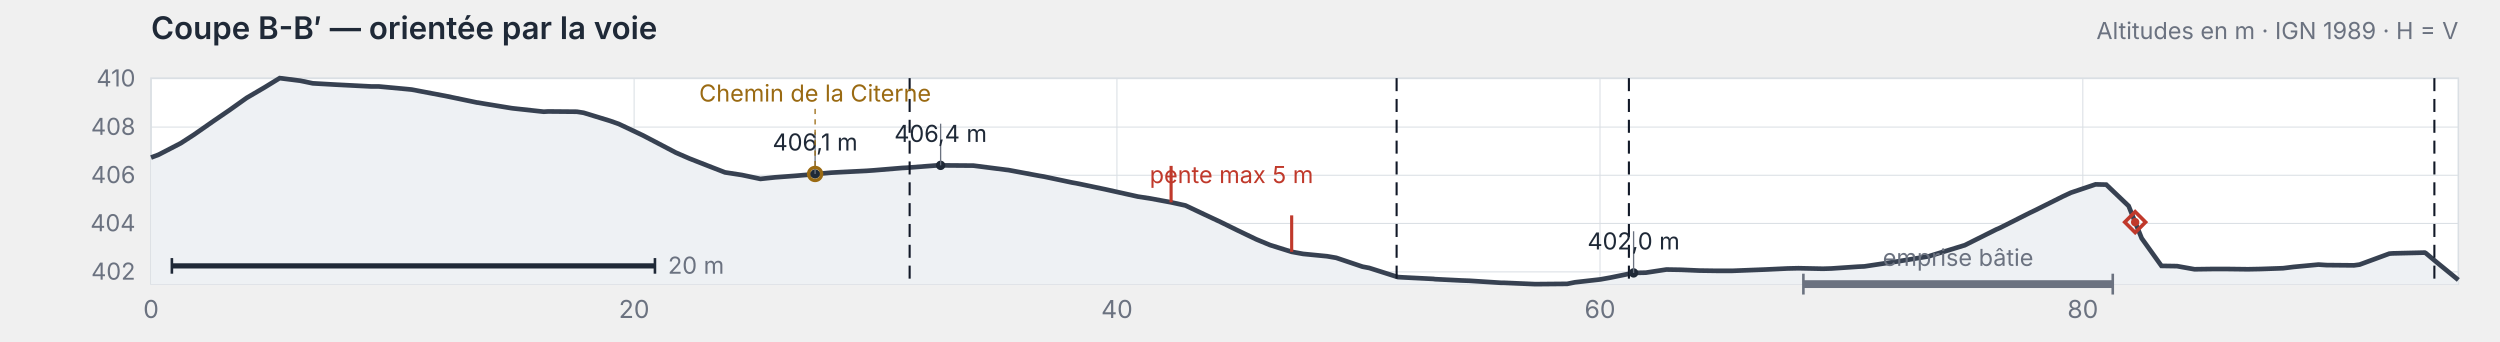
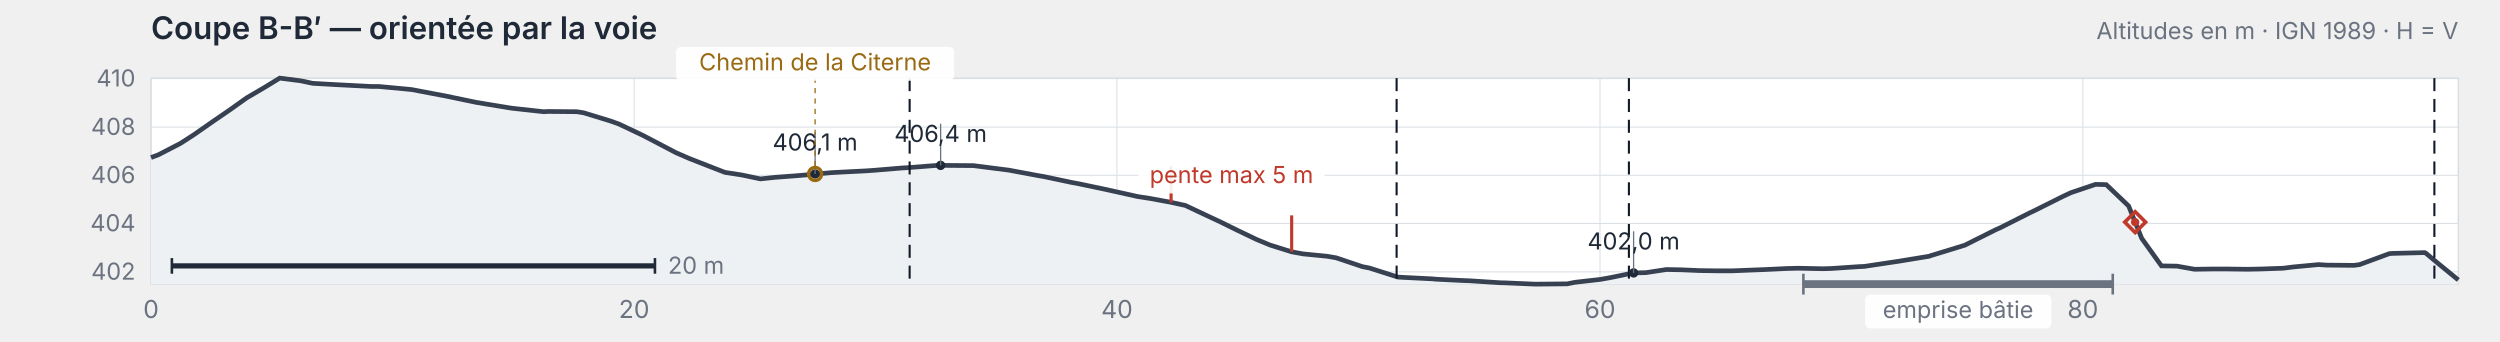
<svg xmlns="http://www.w3.org/2000/svg" viewBox="0 0 960 131" width="960" height="131" role="img" aria-label="Coupe B-B′ — orientée par la voie" font-family="Inter, Helvetica, Arial, sans-serif" data-plot-x0="58.0" data-plot-x1="944.0" style="background:#ffffff">
  <text x="58" y="15" font-size="12" font-weight="600" fill="#1f2937">Coupe B-B′ — orientée par la voie</text>
  <text x="944" y="15" text-anchor="end" font-size="9" fill="#6b7280">Altitudes en m · IGN 1989 · H = V</text>
  <rect x="58.0" y="30" width="886.0" height="79.1" fill="#ffffff" stroke="#dadfe4" stroke-width="0.6" />
  <line x1="58.0" y1="30" x2="58.0" y2="109.1" stroke="#dadfe4" stroke-width="0.4" />
  <text x="58.0" y="122.1" text-anchor="middle" font-size="9.5" fill="#6b7280">0</text>
  <line x1="243.5" y1="30" x2="243.5" y2="109.1" stroke="#dadfe4" stroke-width="0.4" />
  <text x="243.5" y="122.1" text-anchor="middle" font-size="9.5" fill="#6b7280">20</text>
  <line x1="428.9" y1="30" x2="428.9" y2="109.1" stroke="#dadfe4" stroke-width="0.4" />
  <text x="428.9" y="122.1" text-anchor="middle" font-size="9.5" fill="#6b7280">40</text>
  <line x1="614.4" y1="30" x2="614.4" y2="109.1" stroke="#dadfe4" stroke-width="0.4" />
  <text x="614.4" y="122.1" text-anchor="middle" font-size="9.5" fill="#6b7280">60</text>
  <line x1="799.8" y1="30" x2="799.8" y2="109.1" stroke="#dadfe4" stroke-width="0.4" />
  <text x="799.8" y="122.1" text-anchor="middle" font-size="9.5" fill="#6b7280">80</text>
  <line x1="58.0" y1="104.4" x2="944.0" y2="104.4" stroke="#dadfe4" stroke-width="0.4" />
  <text x="52.0" y="107.4" text-anchor="end" font-size="9" fill="#6b7280">402</text>
  <line x1="58.0" y1="85.8" x2="944.0" y2="85.8" stroke="#dadfe4" stroke-width="0.4" />
  <text x="52.0" y="88.8" text-anchor="end" font-size="9" fill="#6b7280">404</text>
  <line x1="58.0" y1="67.3" x2="944.0" y2="67.3" stroke="#dadfe4" stroke-width="0.4" />
  <text x="52.0" y="70.3" text-anchor="end" font-size="9" fill="#6b7280">406</text>
  <line x1="58.0" y1="48.8" x2="944.0" y2="48.8" stroke="#dadfe4" stroke-width="0.4" />
  <text x="52.0" y="51.8" text-anchor="end" font-size="9" fill="#6b7280">408</text>
  <line x1="58.0" y1="30.2" x2="944.0" y2="30.2" stroke="#dadfe4" stroke-width="0.4" />
  <text x="52.0" y="33.2" text-anchor="end" font-size="9" fill="#6b7280">410</text>
  <polygon points="58.0,60.5 60.9,59.4 69.4,55.0 74.5,51.7 82.1,46.4 88.1,42.3 94.7,37.6 101.7,33.5 107.4,30.0 115.3,31.0 120.1,32.0 128.9,32.5 132.8,32.7 142.5,33.2 145.4,33.2 156.1,34.2 158.1,34.4 169.7,36.6 170.8,36.8 183.3,39.4 183.5,39.4 186.4,39.9 196.2,41.5 196.9,41.6 208.8,42.9 210.5,42.8 221.5,42.9 224.1,43.3 234.2,46.4 237.6,47.6 246.9,52.0 251.3,54.3 259.5,58.6 264.8,60.9 272.2,63.8 278.4,66.2 284.9,67.2 292.0,68.7 297.6,68.1 305.6,67.5 310.3,67.1 319.2,66.3 322.9,66.1 332.8,65.6 335.6,65.4 346.4,64.5 348.3,64.4 360.0,63.5 361.0,63.5 373.6,63.6 373.6,63.6 373.8,63.6 386.3,65.2 387.2,65.3 399.0,67.5 400.8,67.8 411.7,70.1 414.4,70.6 424.4,72.7 428.0,73.5 437.0,75.5 441.6,76.2 449.7,77.7 455.2,78.9 462.4,82.3 468.8,85.3 475.1,88.4 482.4,91.9 487.7,94.1 496.0,96.7 500.4,97.5 509.6,98.4 513.1,99.0 523.2,102.4 525.8,102.9 536.8,106.4 538.5,106.5 550.4,107.1 551.1,107.2 561.1,107.7 563.8,107.8 564.0,107.8 576.5,108.6 577.6,108.6 589.2,109.1 591.2,109.1 601.8,109.0 604.8,108.4 614.5,107.3 618.4,106.6 627.2,104.8 632.0,104.7 639.9,103.5 645.6,103.6 652.5,103.9 659.2,104.0 665.2,104.0 672.8,103.7 677.9,103.5 686.4,103.1 690.6,103.0 700.0,103.2 703.3,103.1 713.6,102.4 715.9,102.3 727.2,100.6 728.6,100.4 740.8,98.4 741.3,98.2 748.5,96.0 754.0,94.3 754.4,94.2 766.6,88.1 768.0,87.5 779.3,81.8 781.6,80.7 792.0,75.5 795.2,74.0 804.7,70.8 808.8,70.9 817.4,79.1 822.4,91.5 830.0,102.1 836.0,102.2 842.7,103.4 849.5,103.3 855.4,103.3 863.2,103.4 868.1,103.3 876.7,103.0 880.7,102.5 890.3,101.6 893.4,101.8 903.9,101.9 906.1,101.6 917.5,97.4 918.8,97.3 931.1,97.0 931.5,97.2 935.8,100.8 944.0,107.5 944.0,109.1 58.0,109.1" fill="#eef1f4" stroke="none" />
  <polyline points="58.0,60.5 60.9,59.4 69.4,55.0 74.5,51.7 82.1,46.4 88.1,42.3 94.7,37.6 101.7,33.5 107.4,30.0 115.3,31.0 120.1,32.0 128.9,32.5 132.8,32.7 142.5,33.2 145.4,33.2 156.1,34.2 158.1,34.4 169.7,36.6 170.8,36.8 183.3,39.4 183.5,39.4 186.4,39.9 196.2,41.5 196.9,41.6 208.8,42.9 210.5,42.8 221.5,42.9 224.1,43.3 234.2,46.4 237.6,47.6 246.9,52.0 251.3,54.3 259.5,58.6 264.8,60.9 272.2,63.8 278.4,66.2 284.9,67.2 292.0,68.7 297.6,68.1 305.6,67.5 310.3,67.1 319.2,66.3 322.9,66.1 332.8,65.6 335.6,65.4 346.4,64.5 348.3,64.4 360.0,63.5 361.0,63.5 373.6,63.6 373.6,63.6 373.8,63.6 386.3,65.2 387.2,65.3 399.0,67.5 400.8,67.8 411.7,70.1 414.4,70.6 424.4,72.7 428.0,73.5 437.0,75.5 441.6,76.2 449.7,77.7 455.2,78.9 462.4,82.3 468.8,85.3 475.1,88.4 482.4,91.9 487.7,94.1 496.0,96.7 500.4,97.5 509.6,98.4 513.1,99.0 523.2,102.4 525.8,102.9 536.8,106.4 538.5,106.5 550.4,107.1 551.1,107.2 561.1,107.7 563.8,107.8 564.0,107.8 576.5,108.6 577.6,108.6 589.2,109.1 591.2,109.1 601.8,109.0 604.8,108.4 614.5,107.3 618.4,106.6 627.2,104.8 632.0,104.7 639.9,103.5 645.6,103.6 652.5,103.9 659.2,104.0 665.2,104.0 672.8,103.7 677.9,103.5 686.4,103.1 690.6,103.0 700.0,103.2 703.3,103.1 713.6,102.4 715.9,102.3 727.2,100.6 728.6,100.4 740.8,98.4 741.3,98.2 748.5,96.0 754.0,94.3 754.4,94.2 766.6,88.1 768.0,87.5 779.3,81.8 781.6,80.7 792.0,75.5 795.2,74.0 804.7,70.8 808.8,70.9 817.4,79.1 822.4,91.5 830.0,102.1 836.0,102.2 842.7,103.4 849.5,103.3 855.4,103.3 863.2,103.4 868.1,103.3 876.7,103.0 880.7,102.5 890.3,101.6 893.4,101.8 903.9,101.9 906.1,101.6 917.5,97.4 918.8,97.3 931.1,97.0 931.5,97.2 935.8,100.8 944.0,107.5" fill="none" stroke="#374151" stroke-width="1.8" />
  <line x1="692.5" y1="109.1" x2="811.3" y2="109.1" stroke="#6b7280" stroke-width="3" />
  <line x1="692.5" y1="105.1" x2="692.5" y2="113.1" stroke="#6b7280" stroke-width="1" />
  <line x1="811.3" y1="105.1" x2="811.3" y2="113.1" stroke="#6b7280" stroke-width="1" />
-   <text x="751.9" y="102.1" text-anchor="middle" font-size="9" fill="#6b7280">emprise bâtie</text>
  <path d="M819.9,81.3 l4,4 l-4,4 l-4,-4 z" fill="none" stroke="#c0392b" stroke-width="1.4" />
  <circle cx="819.9" cy="85.3" r="1.6" fill="#c0392b" />
  <line x1="349.3" y1="30" x2="349.3" y2="109.1" stroke="#111827" stroke-width="0.8" stroke-dasharray="5 3" />
  <line x1="536.3" y1="30" x2="536.3" y2="109.1" stroke="#111827" stroke-width="0.8" stroke-dasharray="5 3" />
  <line x1="625.5" y1="30" x2="625.5" y2="109.1" stroke="#111827" stroke-width="0.8" stroke-dasharray="5 3" />
  <line x1="934.8" y1="30" x2="934.8" y2="109.1" stroke="#111827" stroke-width="0.8" stroke-dasharray="5 3" />
  <line x1="449.7" y1="77.7" x2="449.7" y2="63.7" stroke="#c0392b" stroke-width="1.2" />
  <line x1="496.0" y1="96.7" x2="496.0" y2="82.7" stroke="#c0392b" stroke-width="1.2" />
-   <text x="472.9" y="70.3" text-anchor="middle" font-size="9" fill="#c0392b">pente max 5 m</text>
  <circle cx="313.0" cy="66.8" r="1.8" fill="#1f2937" />
  <line x1="313.0" y1="66.8" x2="313.0" y2="50.8" stroke="#6b7280" stroke-width="0.5" />
  <text x="313.0" y="57.8" text-anchor="middle" font-size="9" fill="#1f2937">406,1 m</text>
  <circle cx="361.2" cy="63.5" r="1.8" fill="#1f2937" />
  <line x1="361.2" y1="63.5" x2="361.2" y2="47.5" stroke="#6b7280" stroke-width="0.5" />
  <text x="361.2" y="54.5" text-anchor="middle" font-size="9" fill="#1f2937">406,4 m</text>
  <circle cx="627.3" cy="104.8" r="1.8" fill="#1f2937" />
  <line x1="627.3" y1="104.8" x2="627.3" y2="88.8" stroke="#6b7280" stroke-width="0.5" />
  <text x="627.3" y="95.8" text-anchor="middle" font-size="9" fill="#1f2937">402,0 m</text>
  <circle cx="313.0" cy="66.8" r="2.5" fill="none" stroke="#9a6a12" stroke-width="1.3" />
-   <line x1="313.0" y1="63.8" x2="313.0" y2="41.0" stroke="#9a6a12" stroke-width="0.5" stroke-dasharray="2 2" />
-   <text x="313.0" y="39.0" text-anchor="middle" font-size="9" fill="#9a6a12">Chemin de la Citerne</text>
+   <line x1="313.0" y1="63.8" x2="313.0" y2="30.0" stroke="#9a6a12" stroke-width="0.5" stroke-dasharray="2 2" />
  <line x1="66.0" y1="102.1" x2="251.5" y2="102.1" stroke="#1f2937" stroke-width="2" />
  <line x1="66.0" y1="99.1" x2="66.0" y2="105.1" stroke="#1f2937" stroke-width="1" />
  <line x1="251.5" y1="99.1" x2="251.5" y2="105.1" stroke="#1f2937" stroke-width="1" />
  <text x="256.5" y="105.1" font-size="9" fill="#6b7280">20 m</text>
+   <rect x="716.2" y="113.1" width="71.5" height="13.0" rx="2" fill="#ffffff" opacity="0.92" />
+   <text x="751.9" y="122.1" text-anchor="middle" font-size="9" fill="#6b7280">emprise bâtie</text>
+   <rect x="437.1" y="61.3" width="71.5" height="13.0" rx="2" fill="#ffffff" opacity="0.92" />
+   <text x="472.9" y="70.3" text-anchor="middle" font-size="9" fill="#c0392b">pente max 5 m</text>
+   <rect x="259.6" y="18.0" width="106.8" height="13.0" rx="2" fill="#ffffff" opacity="0.92" />
+   <text x="313.0" y="27.0" text-anchor="middle" font-size="9" fill="#9a6a12">Chemin de la Citerne</text>
</svg>
